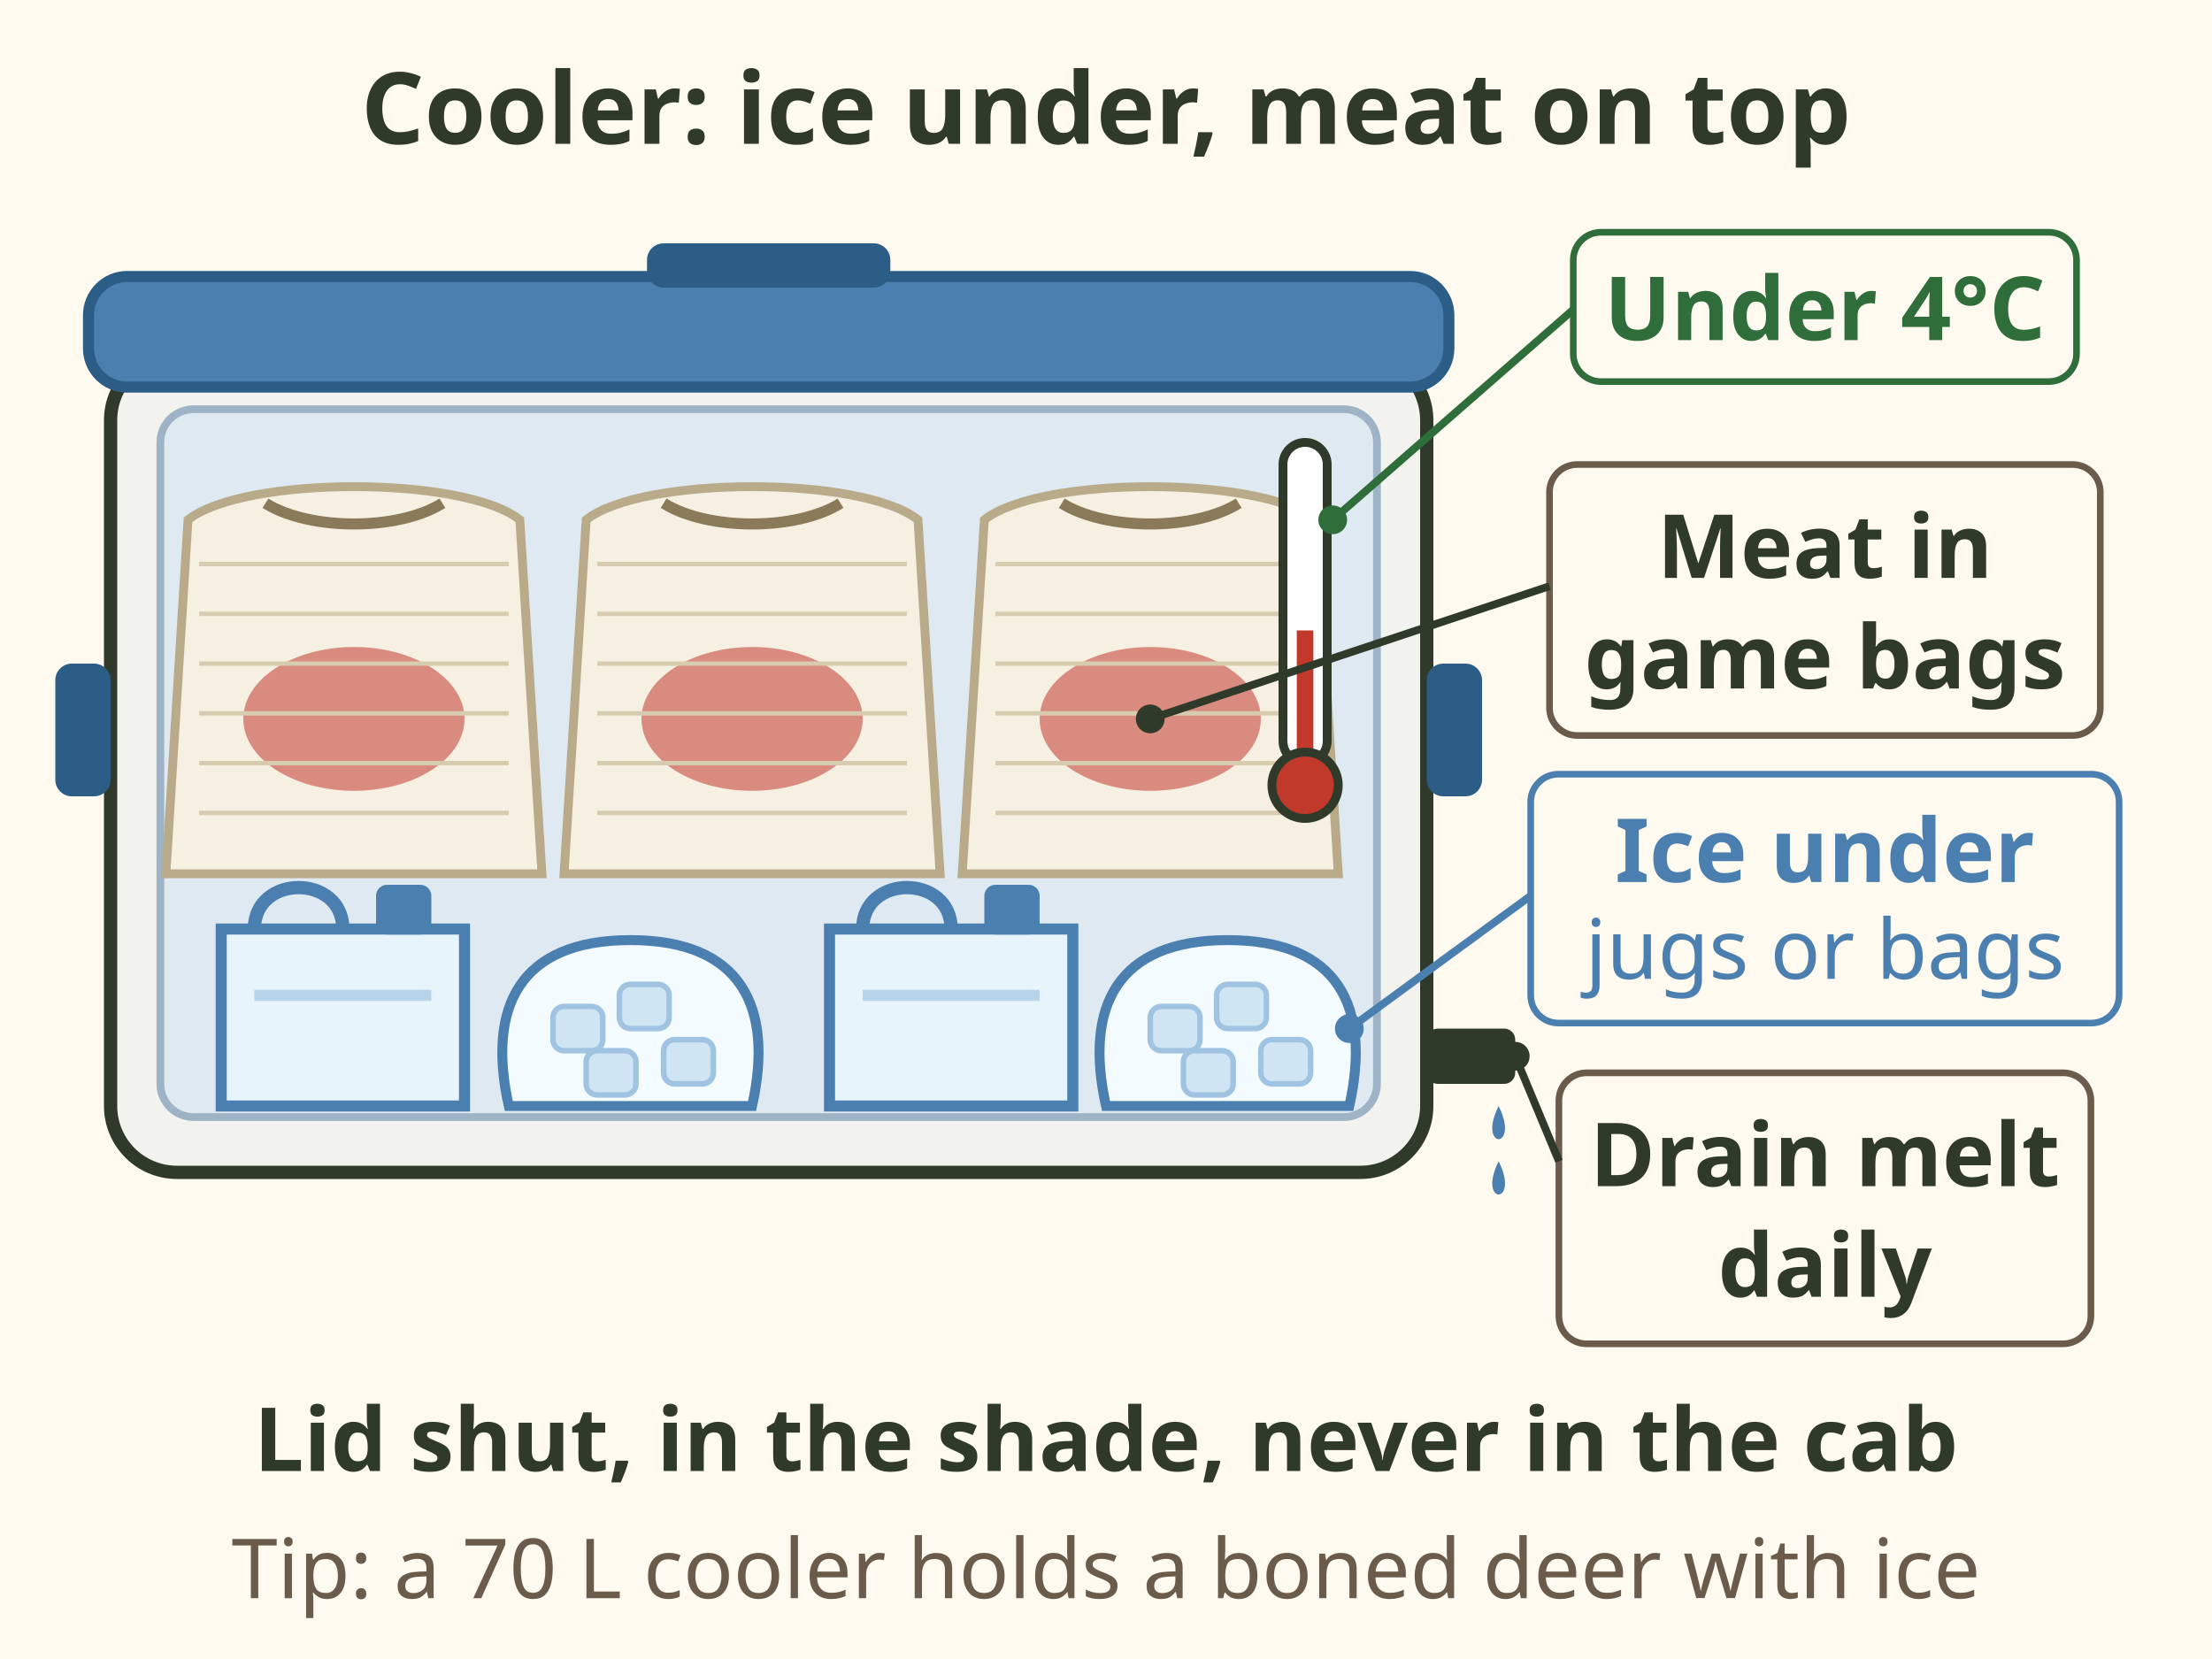
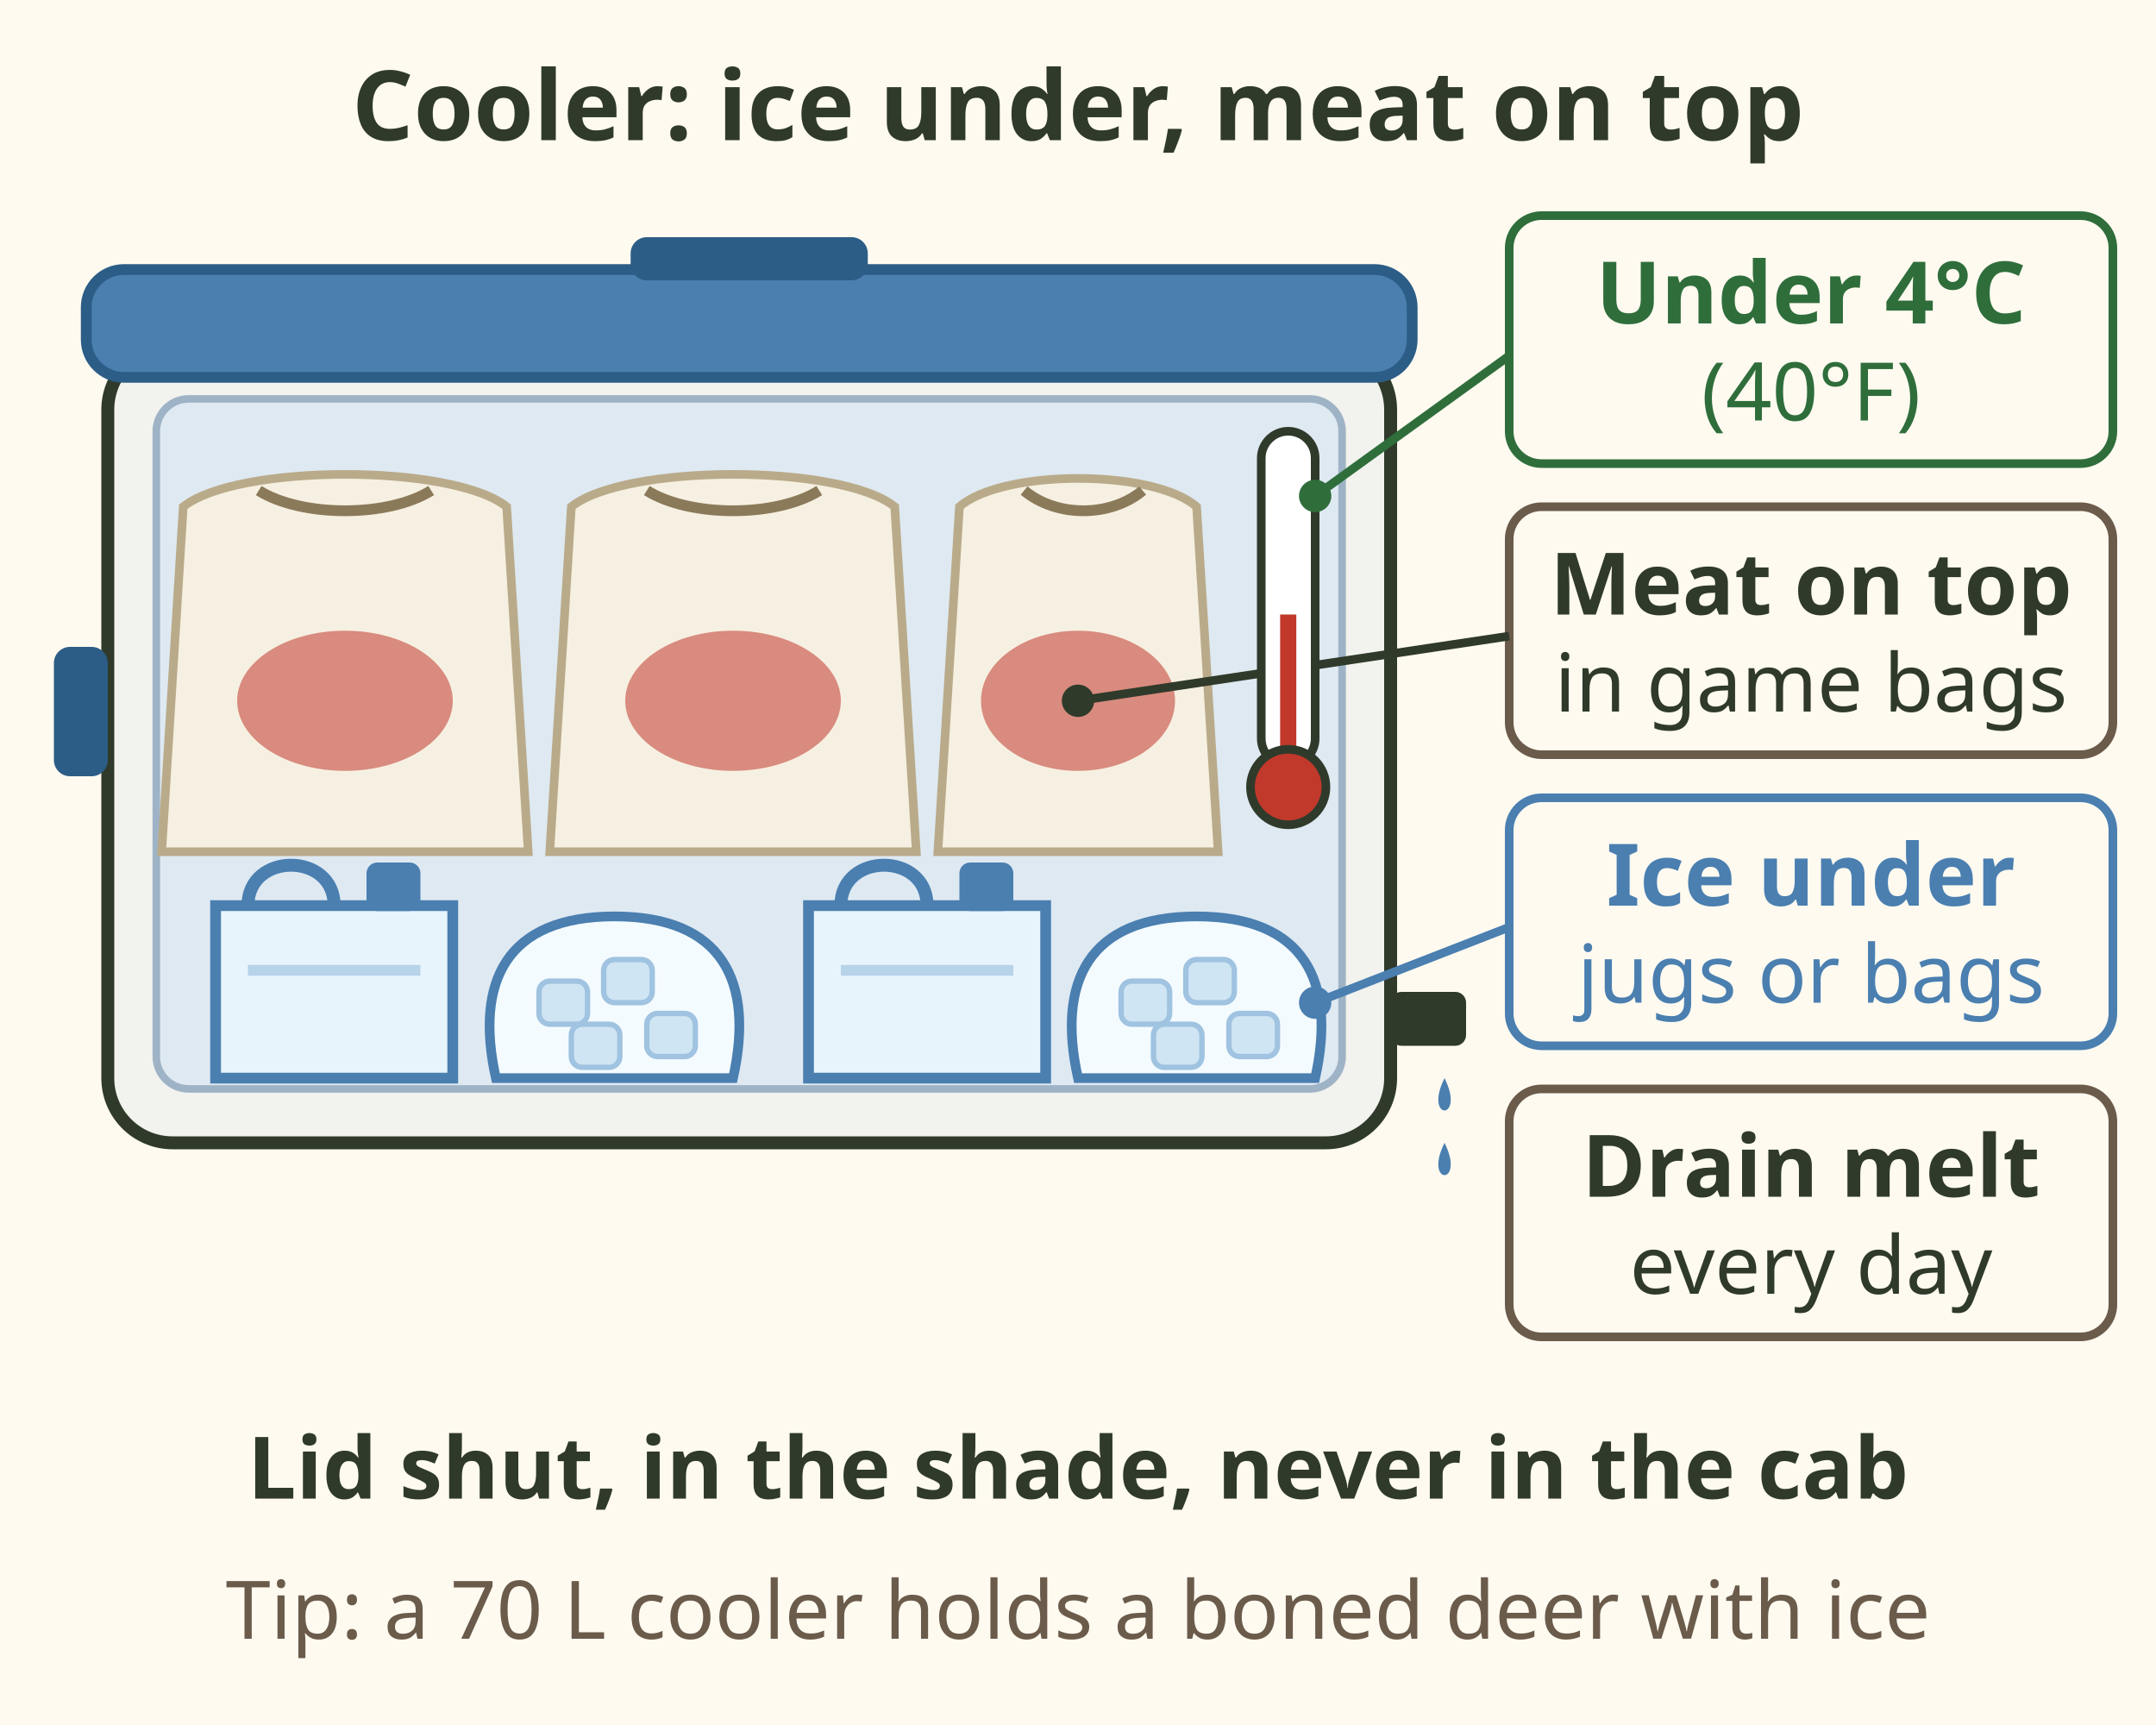
- <svg xmlns="http://www.w3.org/2000/svg" viewBox="0 0 400 300" font-family="sans-serif" role="img" aria-label="Cooler cross section: frozen water jugs or bagged ice on the bottom, meat in game bags on top, a thermometer reading under 4 degrees, and a drain for melt water emptied daily. Lid shut, cooler in the shade, never in the cab. Tip: a 70 litre cooler holds a boned deer with ice.">
-   <rect width="400" height="300" fill="#fffaf0" />
+ <svg xmlns="http://www.w3.org/2000/svg" viewBox="0 0 400 320" font-family="sans-serif" role="img" aria-label="Cooler cross section: frozen water jugs or bagged ice on the bottom, meat in game bags on top, a thermometer reading under 4 degrees, and a drain for melt water emptied daily. Lid shut, cooler in the shade, never in the cab. Tip: a 70 litre cooler holds a boned deer with ice.">
+   <rect width="400" height="320" fill="#fffaf0" />
  <text x="200" y="26" font-size="18" font-weight="bold" fill="#2f3a2b" text-anchor="middle">Cooler: ice under, meat on top</text>
-   <rect x="20" y="64" width="238" height="148" rx="12" fill="#f2f2ee" stroke="#2f3a2b" stroke-width="2.4" />
-   <rect x="29" y="74" width="220" height="128" rx="6" fill="#dfe9f2" stroke="#9fb3c6" stroke-width="1.4" />
-   <rect x="16" y="50" width="246" height="20" rx="7" fill="#4a7fb0" stroke="#2c5d86" stroke-width="2" />
-   <rect x="117.0" y="44" width="44" height="8" rx="3" fill="#2c5d86" />
-   <rect x="10" y="120" width="10" height="24" rx="3" fill="#2c5d86" />
-   <rect x="258" y="120" width="10" height="24" rx="3" fill="#2c5d86" />
-   <path d="M40 168 H84 V200 H40z" fill="#e8f4fb" stroke="#4a7fb0" stroke-width="2" />
-   <rect x="68" y="160" width="10" height="9" rx="2" fill="#4a7fb0" />
-   <path d="M46 168 C46 158 62 158 62 168" stroke="#4a7fb0" stroke-width="2.4" fill="none" />
-   <path d="M46 180 H78" stroke="#b6d3ea" stroke-width="2" />
-   <path d="M150 168 H194 V200 H150z" fill="#e8f4fb" stroke="#4a7fb0" stroke-width="2" />
-   <rect x="178" y="160" width="10" height="9" rx="2" fill="#4a7fb0" />
-   <path d="M156 168 C156 158 172 158 172 168" stroke="#4a7fb0" stroke-width="2.4" fill="none" />
-   <path d="M156 180 H188" stroke="#b6d3ea" stroke-width="2" />
-   <path d="M92 200 C88 182 94 170 114 170 C134 170 140 182 136 200z" fill="#f4fbff" stroke="#4a7fb0" stroke-width="1.8" />
-   <rect x="100" y="182" width="9" height="8" rx="2" fill="#cfe5f3" stroke="#9fc3e0" stroke-width="1" />
-   <rect x="112" y="178" width="9" height="8" rx="2" fill="#cfe5f3" stroke="#9fc3e0" stroke-width="1" />
-   <rect x="120" y="188" width="9" height="8" rx="2" fill="#cfe5f3" stroke="#9fc3e0" stroke-width="1" />
-   <rect x="106" y="190" width="9" height="8" rx="2" fill="#cfe5f3" stroke="#9fc3e0" stroke-width="1" />
-   <path d="M200 200 C196 182 202 170 222 170 C242 170 248 182 244 200z" fill="#f4fbff" stroke="#4a7fb0" stroke-width="1.8" />
-   <rect x="208" y="182" width="9" height="8" rx="2" fill="#cfe5f3" stroke="#9fc3e0" stroke-width="1" />
-   <rect x="220" y="178" width="9" height="8" rx="2" fill="#cfe5f3" stroke="#9fc3e0" stroke-width="1" />
-   <rect x="228" y="188" width="9" height="8" rx="2" fill="#cfe5f3" stroke="#9fc3e0" stroke-width="1" />
-   <rect x="214" y="190" width="9" height="8" rx="2" fill="#cfe5f3" stroke="#9fc3e0" stroke-width="1" />
-   <path d="M34 94 C44 86 84 86 94 94 L98 158 H30z" fill="#f6f0e2" stroke="#b9ab8a" stroke-width="1.6" />
-   <path d="M48 91 C56 96 72 96 80 91" stroke="#8b7a5a" stroke-width="2" fill="none" />
-   <ellipse cx="64" cy="130" rx="20" ry="13" fill="#c0392b" opacity=".55" />
-   <path d="M36 102 H92" stroke="#d8ccb0" stroke-width=".8" />
-   <path d="M36 111 H92" stroke="#d8ccb0" stroke-width=".8" />
-   <path d="M36 120 H92" stroke="#d8ccb0" stroke-width=".8" />
-   <path d="M36 129 H92" stroke="#d8ccb0" stroke-width=".8" />
-   <path d="M36 138 H92" stroke="#d8ccb0" stroke-width=".8" />
-   <path d="M36 147 H92" stroke="#d8ccb0" stroke-width=".8" />
-   <path d="M106 94 C116 86 156 86 166 94 L170 158 H102z" fill="#f6f0e2" stroke="#b9ab8a" stroke-width="1.6" />
-   <path d="M120 91 C128 96 144 96 152 91" stroke="#8b7a5a" stroke-width="2" fill="none" />
-   <ellipse cx="136" cy="130" rx="20" ry="13" fill="#c0392b" opacity=".55" />
-   <path d="M108 102 H164" stroke="#d8ccb0" stroke-width=".8" />
-   <path d="M108 111 H164" stroke="#d8ccb0" stroke-width=".8" />
-   <path d="M108 120 H164" stroke="#d8ccb0" stroke-width=".8" />
-   <path d="M108 129 H164" stroke="#d8ccb0" stroke-width=".8" />
-   <path d="M108 138 H164" stroke="#d8ccb0" stroke-width=".8" />
-   <path d="M108 147 H164" stroke="#d8ccb0" stroke-width=".8" />
-   <path d="M178 94 C188 86 228 86 238 94 L242 158 H174z" fill="#f6f0e2" stroke="#b9ab8a" stroke-width="1.6" />
-   <path d="M192 91 C200 96 216 96 224 91" stroke="#8b7a5a" stroke-width="2" fill="none" />
-   <ellipse cx="208" cy="130" rx="20" ry="13" fill="#c0392b" opacity=".55" />
-   <path d="M180 102 H236" stroke="#d8ccb0" stroke-width=".8" />
-   <path d="M180 111 H236" stroke="#d8ccb0" stroke-width=".8" />
-   <path d="M180 120 H236" stroke="#d8ccb0" stroke-width=".8" />
-   <path d="M180 129 H236" stroke="#d8ccb0" stroke-width=".8" />
-   <path d="M180 138 H236" stroke="#d8ccb0" stroke-width=".8" />
-   <path d="M180 147 H236" stroke="#d8ccb0" stroke-width=".8" />
-   <rect x="232" y="80" width="8" height="58" rx="4" fill="#ffffff" stroke="#2f3a2b" stroke-width="1.6" />
-   <rect x="234.5" y="114" width="3" height="24" fill="#c0392b" />
-   <circle cx="236" cy="142" r="6" fill="#c0392b" stroke="#2f3a2b" stroke-width="1.6" />
-   <rect x="258" y="186" width="16" height="10" rx="2" fill="#2f3a2b" />
-   <path d="M271 200 C267 208 275 208 271 200z" fill="#4a7fb0" />
-   <path d="M271 210 C267 218 275 218 271 210z" fill="#4a7fb0" />
-   <rect x="284.5" y="42.0" width="91.0" height="27.0" rx="5" fill="#fffaf0" stroke="#2f6e3b" stroke-width="1.2" />
-   <text x="330" y="61.5" font-size="16" font-weight="bold" fill="#2f6e3b" text-anchor="middle">Under 4°C</text>
-   <line x1="241" y1="94" x2="284.48" y2="56" stroke="#2f6e3b" stroke-width="1.4" />
-   <circle cx="241" cy="94" r="2.6" fill="#2f6e3b" />
-   <rect x="280.2" y="84.0" width="99.6" height="49.0" rx="5" fill="#fffaf0" stroke="#6b5b4b" stroke-width="1.2" />
-   <text x="330" y="104.5" font-size="16" font-weight="bold" fill="#2f3a2b" text-anchor="middle">Meat in</text>
-   <text x="330" y="124.5" font-size="16" font-weight="bold" fill="#2f3a2b" text-anchor="middle">game bags</text>
-   <line x1="208" y1="130" x2="280.2" y2="106" stroke="#2f3a2b" stroke-width="1.4" />
-   <circle cx="208" cy="130" r="2.6" fill="#2f3a2b" />
-   <rect x="276.8" y="140.0" width="106.4" height="45.0" rx="5" fill="#fffaf0" stroke="#4a7fb0" stroke-width="1.2" />
-   <text x="330" y="159.5" font-size="16" font-weight="bold" fill="#4a7fb0" text-anchor="middle">Ice under</text>
-   <text x="330" y="177" font-size="15" fill="#4a7fb0" text-anchor="middle">jugs or bags</text>
-   <line x1="244" y1="186" x2="276.776" y2="162" stroke="#4a7fb0" stroke-width="1.4" />
-   <circle cx="244" cy="186" r="2.6" fill="#4a7fb0" />
-   <rect x="281.9" y="194.0" width="96.2" height="49.0" rx="5" fill="#fffaf0" stroke="#6b5b4b" stroke-width="1.2" />
-   <text x="330" y="214.5" font-size="16" font-weight="bold" fill="#2f3a2b" text-anchor="middle">Drain melt</text>
-   <text x="330" y="234.5" font-size="16" font-weight="bold" fill="#2f3a2b" text-anchor="middle">daily</text>
-   <line x1="274" y1="191" x2="281.912" y2="210" stroke="#2f3a2b" stroke-width="1.4" />
-   <circle cx="274" cy="191" r="2.6" fill="#2f3a2b" />
-   <text x="200" y="266" font-size="16" font-weight="bold" fill="#2f3a2b" text-anchor="middle">Lid shut, in the shade, never in the cab</text>
-   <text x="200" y="289" font-size="15" fill="#6b5b4b" text-anchor="middle">Tip: a 70 L cooler holds a boned deer with ice</text>
+   <g data-tip="Lid shut, in the shade|Keep the lid closed and the cooler in the shade of the truck, not the cab.">
+     <rect x="20" y="64" width="238" height="148" rx="12" fill="#f2f2ee" stroke="#2f3a2b" stroke-width="2.4" />
+     <rect x="29" y="74" width="220" height="128" rx="6" fill="#dfe9f2" stroke="#9fb3c6" stroke-width="1.4" />
+     <rect x="16" y="50" width="246" height="20" rx="7" fill="#4a7fb0" stroke="#2c5d86" stroke-width="2" />
+     <rect x="117" y="44" width="44" height="8" rx="3" fill="#2c5d86" />
+     <rect x="10" y="120" width="10" height="24" rx="3" fill="#2c5d86" />
+   </g>
+   <g data-tip="Ice on the bottom|Frozen water jugs or bagged ice go on the bottom, meat on top. A warm October afternoon in the Thompson can stay above 10°C: bring ice (Tip).">
+     <path d="M40 168 H84 V200 H40z" fill="#e8f4fb" stroke="#4a7fb0" stroke-width="2" />
+     <rect x="68" y="160" width="10" height="9" rx="2" fill="#4a7fb0" />
+     <path d="M46 168 C46 158 62 158 62 168" stroke="#4a7fb0" stroke-width="2.4" fill="none" />
+     <path d="M46 180 H78" stroke="#b6d3ea" stroke-width="2" fill="none" />
+     <path d="M150 168 H194 V200 H150z" fill="#e8f4fb" stroke="#4a7fb0" stroke-width="2" />
+     <rect x="178" y="160" width="10" height="9" rx="2" fill="#4a7fb0" />
+     <path d="M156 168 C156 158 172 158 172 168" stroke="#4a7fb0" stroke-width="2.4" fill="none" />
+     <path d="M156 180 H188" stroke="#b6d3ea" stroke-width="2" fill="none" />
+     <path d="M92 200 C88 182 94 170 114 170 C134 170 140 182 136 200z" fill="#f4fbff" stroke="#4a7fb0" stroke-width="1.8" />
+     <rect x="100" y="182" width="9" height="8" rx="2" fill="#cfe5f3" stroke="#9fc3e0" stroke-width="1" />
+     <rect x="112" y="178" width="9" height="8" rx="2" fill="#cfe5f3" stroke="#9fc3e0" stroke-width="1" />
+     <rect x="120" y="188" width="9" height="8" rx="2" fill="#cfe5f3" stroke="#9fc3e0" stroke-width="1" />
+     <rect x="106" y="190" width="9" height="8" rx="2" fill="#cfe5f3" stroke="#9fc3e0" stroke-width="1" />
+     <path d="M200 200 C196 182 202 170 222 170 C242 170 248 182 244 200z" fill="#f4fbff" stroke="#4a7fb0" stroke-width="1.8" />
+     <rect x="208" y="182" width="9" height="8" rx="2" fill="#cfe5f3" stroke="#9fc3e0" stroke-width="1" />
+     <rect x="220" y="178" width="9" height="8" rx="2" fill="#cfe5f3" stroke="#9fc3e0" stroke-width="1" />
+     <rect x="228" y="188" width="9" height="8" rx="2" fill="#cfe5f3" stroke="#9fc3e0" stroke-width="1" />
+     <rect x="214" y="190" width="9" height="8" rx="2" fill="#cfe5f3" stroke="#9fc3e0" stroke-width="1" />
+     <rect x="280" y="148" width="112" height="46" rx="6" fill="#fffaf0" stroke="#4a7fb0" stroke-width="1.6" />
+     <text x="336" y="168" font-size="16" font-weight="bold" fill="#4a7fb0" text-anchor="middle">Ice under</text>
+     <text x="336" y="186" font-size="15" fill="#4a7fb0" text-anchor="middle">jugs or bags</text>
+     <line x1="244" y1="186" x2="280" y2="172" stroke="#4a7fb0" stroke-width="1.6" />
+     <circle cx="244" cy="186" r="3" fill="#4a7fb0" />
+   </g>
+   <g data-tip="Meat in game bags|Game bags, not plastic or tarps: tarps trap heat. Meat never sits in water.">
+     <path d="M34 94 C44 86 84 86 94 94 L98 158 H30z" fill="#f6f0e2" stroke="#b9ab8a" stroke-width="1.6" />
+     <path d="M48 91 C56 96 72 96 80 91" stroke="#8b7a5a" stroke-width="2" fill="none" />
+     <ellipse cx="64" cy="130" rx="20" ry="13" fill="#c0392b" opacity=".55" />
+     <path d="M106 94 C116 86 156 86 166 94 L170 158 H102z" fill="#f6f0e2" stroke="#b9ab8a" stroke-width="1.6" />
+     <path d="M120 91 C128 96 144 96 152 91" stroke="#8b7a5a" stroke-width="2" fill="none" />
+     <ellipse cx="136" cy="130" rx="20" ry="13" fill="#c0392b" opacity=".55" />
+     <path d="M178 94 C186 87 214 87 222 94 L226 158 H174z" fill="#f6f0e2" stroke="#b9ab8a" stroke-width="1.6" />
+     <path d="M190 91 C196 96 206 96 212 91" stroke="#8b7a5a" stroke-width="2" fill="none" />
+     <ellipse cx="200" cy="130" rx="18" ry="13" fill="#c0392b" opacity=".55" />
+     <rect x="280" y="94" width="112" height="46" rx="6" fill="#fffaf0" stroke="#6b5b4b" stroke-width="1.6" />
+     <text x="336" y="114" font-size="16" font-weight="bold" fill="#2f3a2b" text-anchor="middle">Meat on top</text>
+     <text x="336" y="132" font-size="15" fill="#2f3a2b" text-anchor="middle">in game bags</text>
+     <line x1="200" y1="130" x2="280" y2="118" stroke="#2f3a2b" stroke-width="1.6" />
+     <circle cx="200" cy="130" r="3" fill="#2f3a2b" />
+   </g>
+   <g data-tip="Under 4°C (40°F)|A cheap thermometer inside. Above 4°C, add ice. 4 to 60°C is the danger zone: bacteria can double every 20 minutes.">
+     <rect x="234" y="80" width="10" height="62" rx="5" fill="#ffffff" stroke="#2f3a2b" stroke-width="1.6" />
+     <rect x="237.5" y="114" width="3" height="26" fill="#c0392b" />
+     <circle cx="239" cy="146" r="7" fill="#c0392b" stroke="#2f3a2b" stroke-width="1.6" />
+     <rect x="280" y="40" width="112" height="46" rx="6" fill="#fffaf0" stroke="#2f6e3b" stroke-width="1.6" />
+     <text x="336" y="60" font-size="16" font-weight="bold" fill="#2f6e3b" text-anchor="middle">Under 4°C</text>
+     <text x="336" y="78" font-size="15" fill="#2f6e3b" text-anchor="middle">(40°F)</text>
+     <line x1="244" y1="92" x2="280" y2="66" stroke="#2f6e3b" stroke-width="1.6" />
+     <circle cx="244" cy="92" r="3" fill="#2f6e3b" />
+   </g>
+   <g data-tip="Drain melt daily|Drain the melt water every day. Meat never sits in water.">
+     <rect x="258" y="184" width="14" height="10" rx="2" fill="#2f3a2b" />
+     <path d="M268 200 C264 208 272 208 268 200z" fill="#4a7fb0" />
+     <path d="M268 212 C264 220 272 220 268 212z" fill="#4a7fb0" />
+     <rect x="280" y="202" width="112" height="46" rx="6" fill="#fffaf0" stroke="#6b5b4b" stroke-width="1.6" />
+     <text x="336" y="222" font-size="16" font-weight="bold" fill="#2f3a2b" text-anchor="middle">Drain melt</text>
+     <text x="336" y="240" font-size="15" fill="#2f3a2b" text-anchor="middle">every day</text>
+   </g>
+   <text x="200" y="278" font-size="16" font-weight="bold" fill="#2f3a2b" text-anchor="middle">Lid shut, in the shade, never in the cab</text>
+   <g data-tip="Two coolers (Tip)|One for quarters, one for loins, neck and trim. A 70 litre cooler holds a boned deer with ice.">
+     <text x="200" y="304" font-size="15" fill="#6b5b4b" text-anchor="middle">Tip: a 70 L cooler holds a boned deer with ice</text>
+   </g>
</svg>
